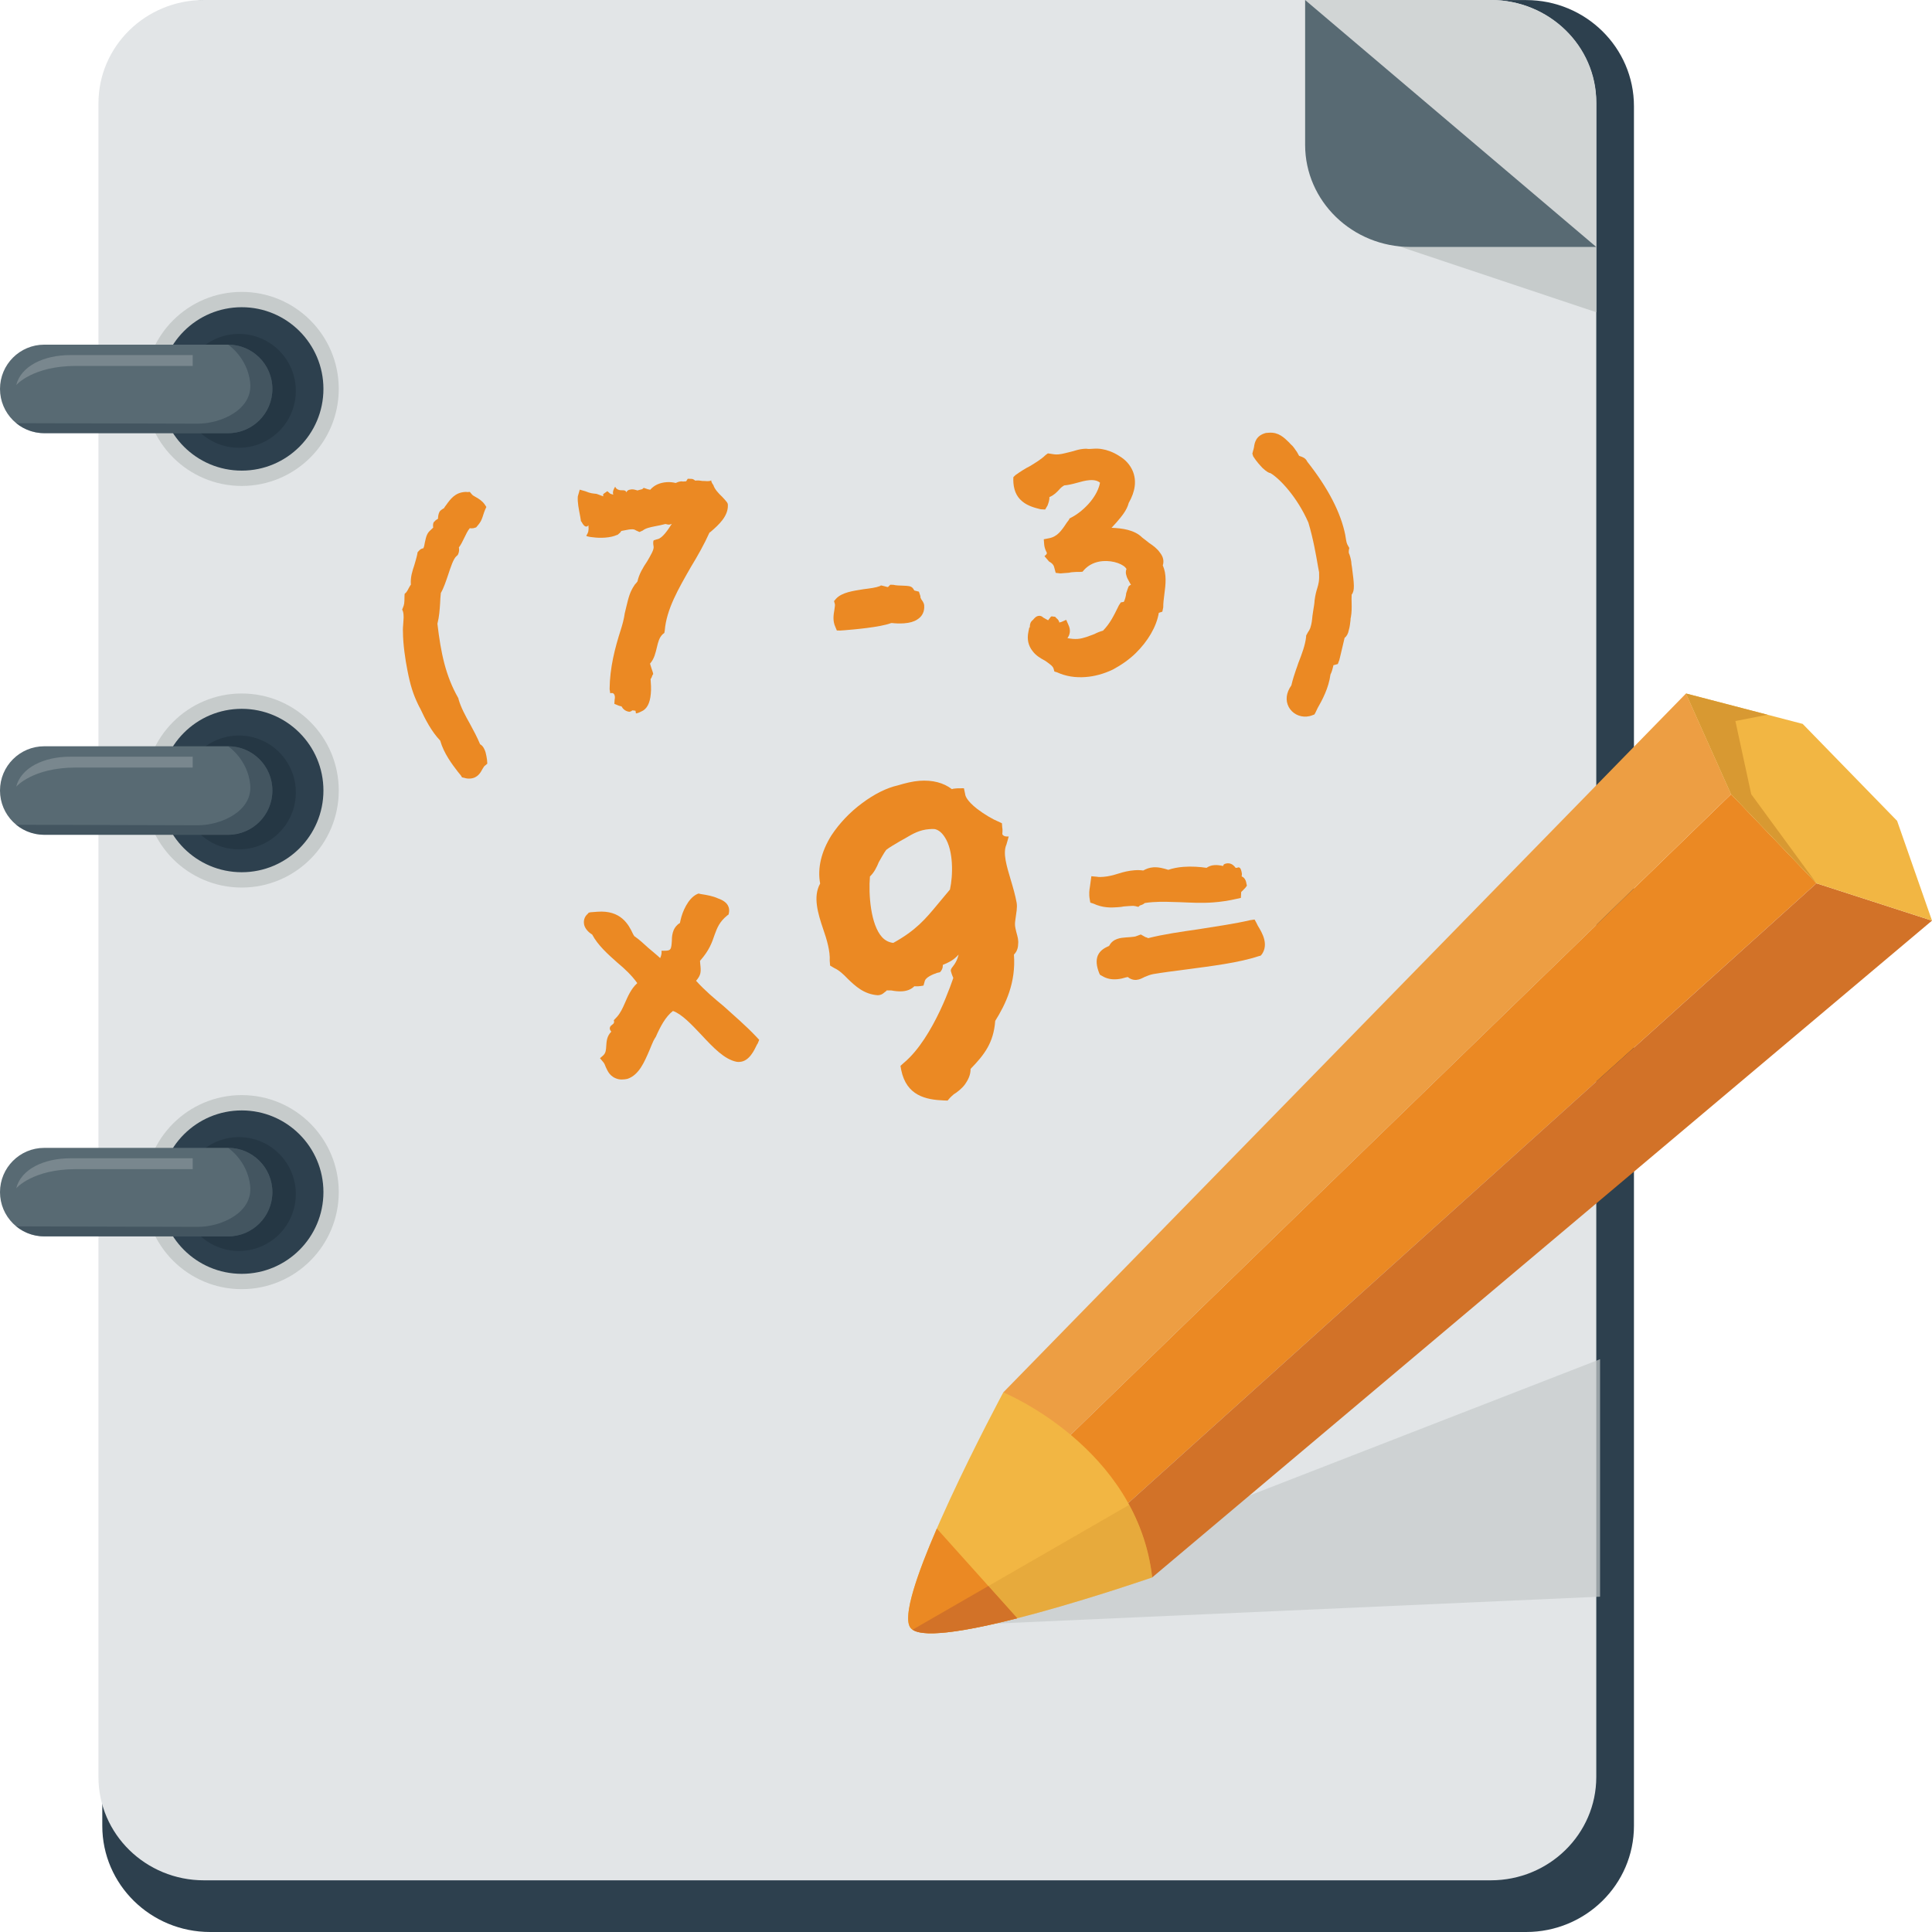
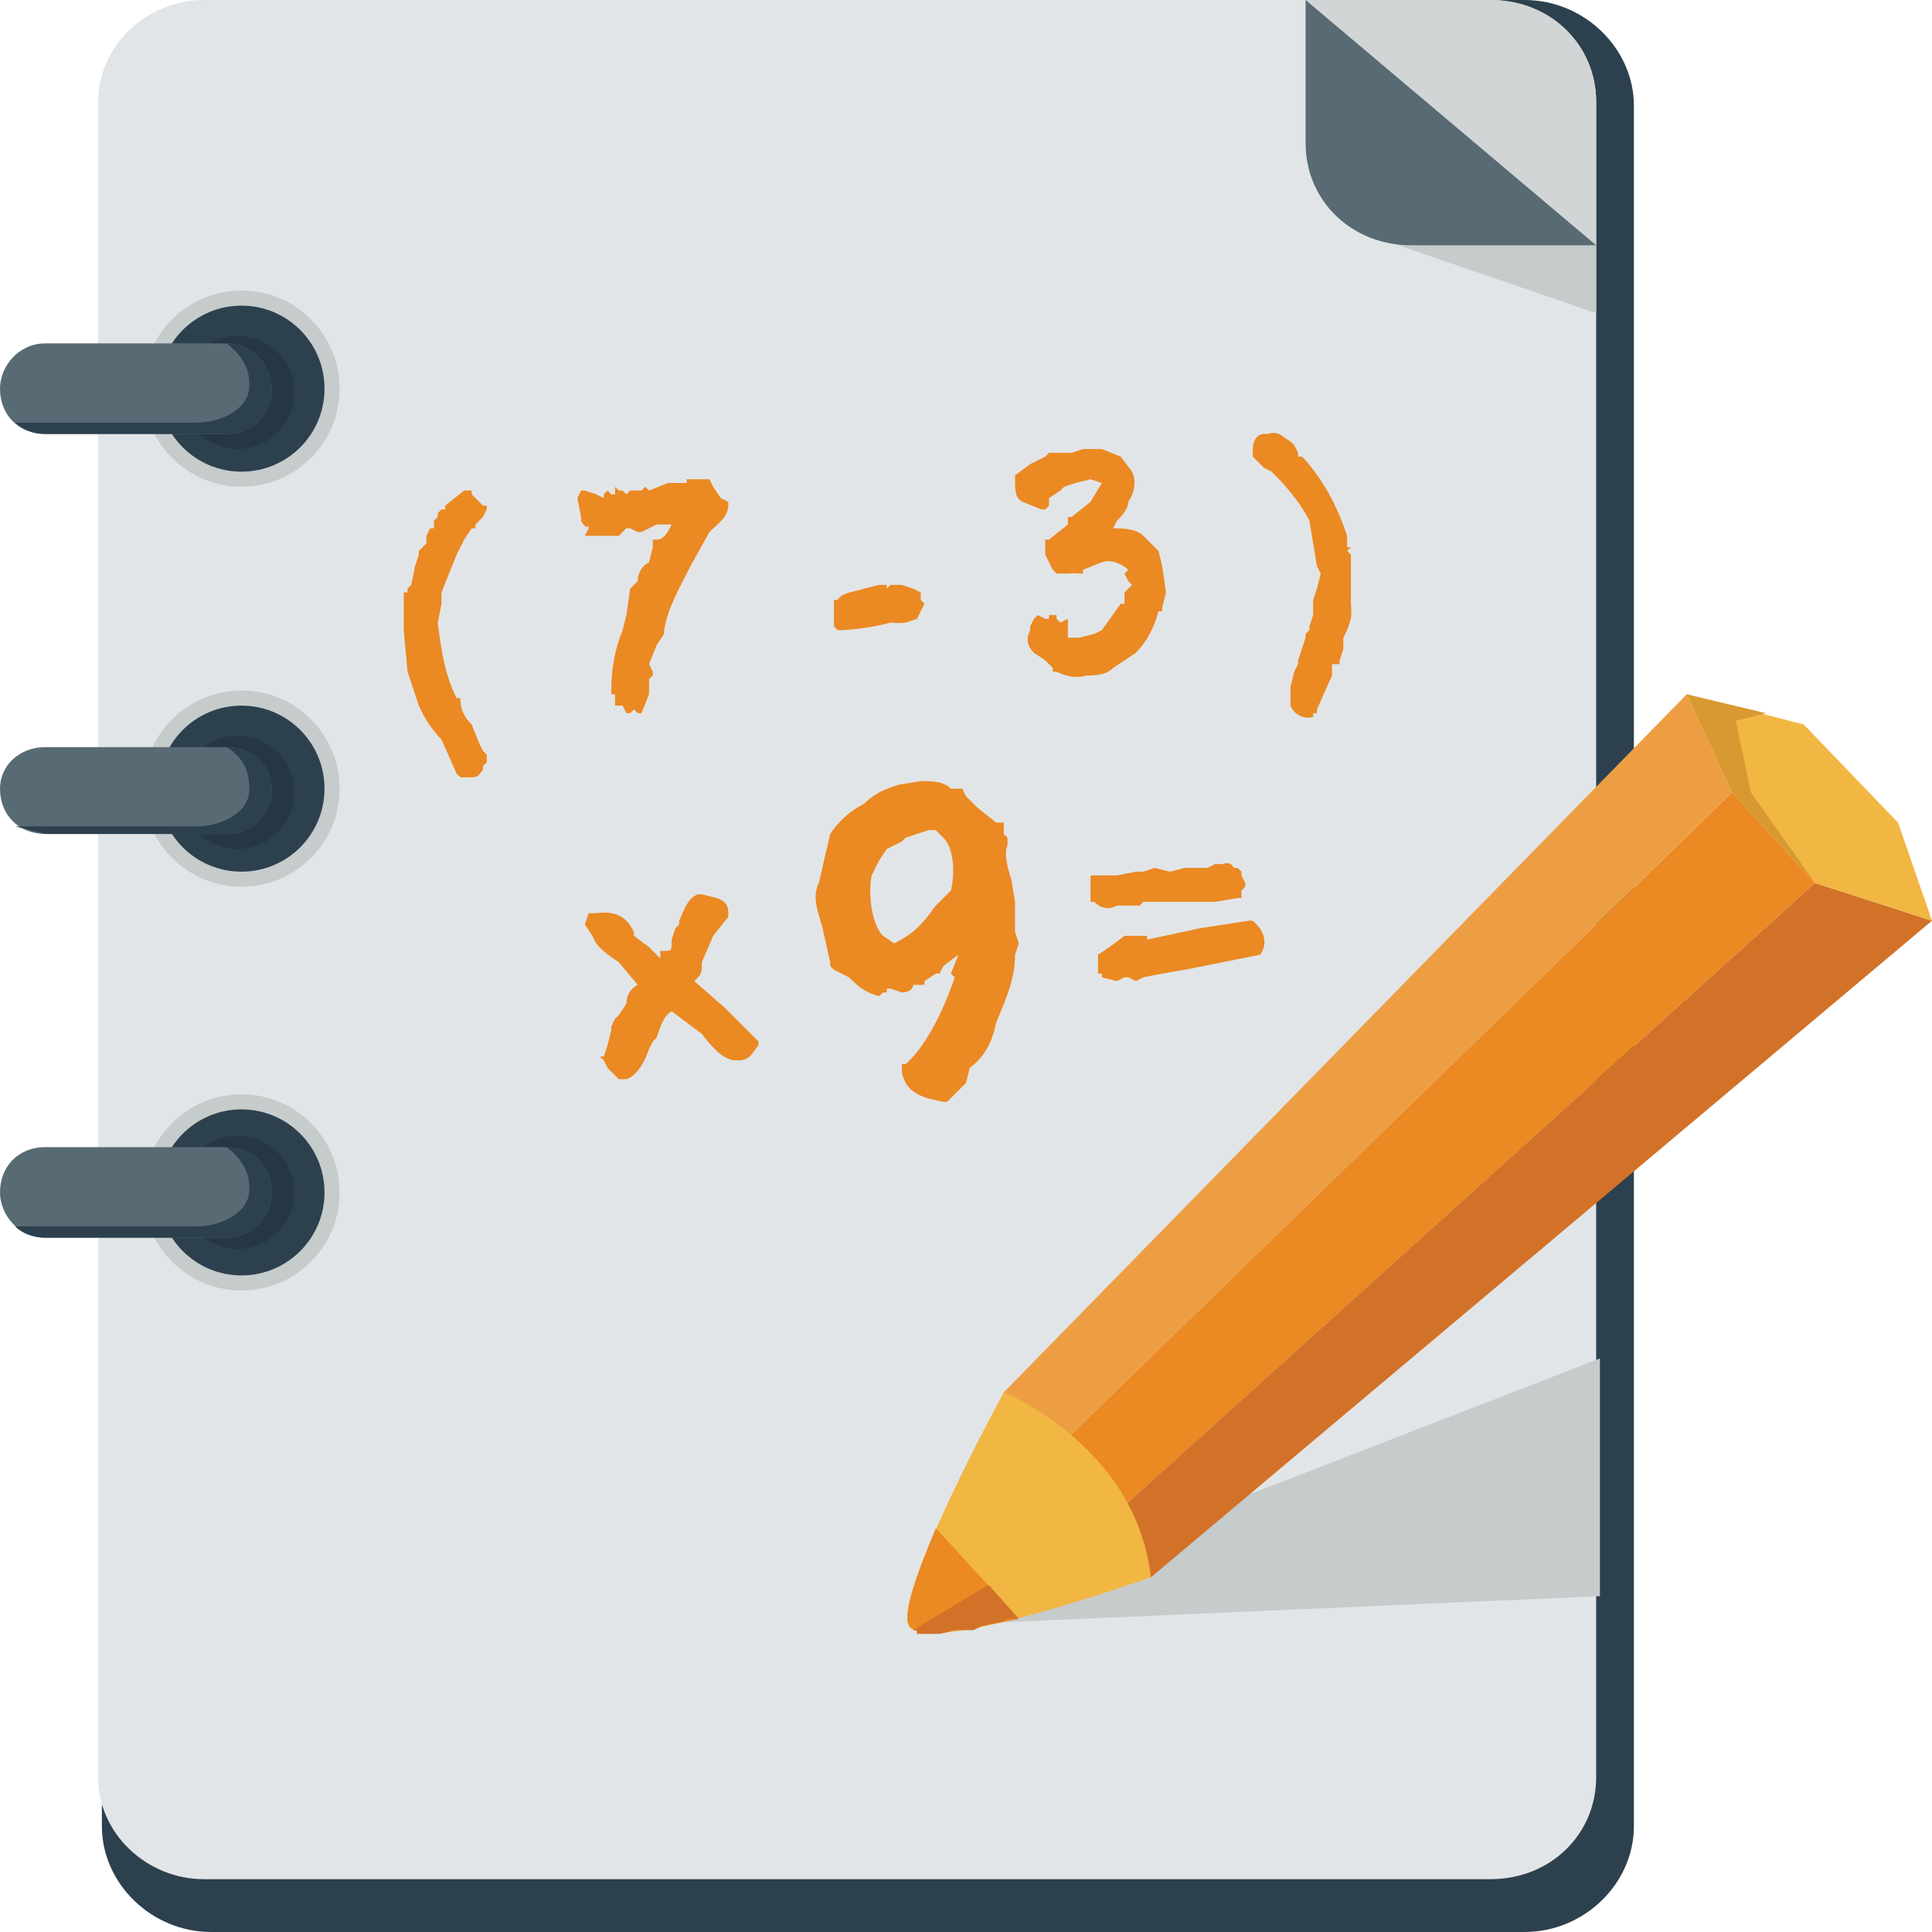
- <svg xmlns="http://www.w3.org/2000/svg" version="1.1" id="Layer_1" x="0px" y="0px" viewBox="0 0 512 512" style="enable-background:new 0 0 512 512;" xml:space="preserve">
-   <g>
-     <path style="fill:#2D404E;" d="M433.014,483.868c0,15.539-12.797,28.132-28.584,28.132H55.692   c-15.789,0-28.585-12.594-28.585-28.132V28.149c0-15.537,12.796-28.13,28.585-28.13H404.43c15.787,0,28.584,12.594,28.584,28.13   L433.014,483.868L433.014,483.868z" />
-     <path style="fill:#E2E5E7;" d="M423.031,470.925c0,15.122-12.515,27.378-27.952,27.378H54.044   c-15.438,0-27.952-12.257-27.952-27.378V27.38c0-15.122,12.515-27.379,27.952-27.379h341.035c15.438,0,27.952,12.258,27.952,27.379   V470.925z" />
-     <polygon style="opacity:0.7;fill:#C6CBCB;enable-background:new    ;" points="241.208,431.272 424.031,360.206 424.031,423.137     " />
-     <g>
-       <g>
-         <circle style="fill:#C6CBCB;" cx="64.06" cy="103.067" r="25.714" />
-         <circle style="fill:#2D404E;" cx="64.06" cy="103.067" r="21.653" />
-         <circle style="fill:#253744;" cx="63.312" cy="103.579" r="15.085" />
-         <g>
-           <path style="fill:#586A73;" d="M72.18,103.067c0,6.479-5.251,11.729-11.729,11.729H11.729C5.251,114.796,0,109.546,0,103.067      l0,0c0-6.479,5.252-11.729,11.729-11.729h48.722C66.929,91.339,72.18,96.589,72.18,103.067L72.18,103.067z" />
-           <path style="opacity:0.5;fill:#2D404E;enable-background:new    ;" d="M4.297,112.141c2.023,1.658,4.612,2.655,7.433,2.655      h48.722c6.478,0,11.729-5.25,11.729-11.729l0,0c0-6.479-5.251-11.729-11.729-11.729c0,0,5.112,3.368,5.844,10.037      c0.775,7.081-7.572,10.899-13.872,10.899C46.122,112.275,4.297,112.141,4.297,112.141z" />
-         </g>
-         <path style="opacity:0.3;fill:#C6CBCB;enable-background:new    ;" d="M51.07,94.101c0,0-25.545,0-32.48,0     c-6.937,0-13.021,2.876-14.292,7.951c0,0,4.311-5.075,15.814-5.075s30.958,0,30.958,0V94.101L51.07,94.101z" />
-       </g>
-       <g>
-         <circle style="fill:#C6CBCB;" cx="64.06" cy="209.497" r="25.714" />
-         <circle style="fill:#2D404E;" cx="64.06" cy="209.497" r="21.653" />
-         <circle style="fill:#253744;" cx="63.312" cy="210.008" r="15.085" />
-         <g>
-           <path style="fill:#586A73;" d="M72.18,209.497c0,6.479-5.251,11.728-11.729,11.728H11.729C5.251,221.225,0,215.976,0,209.497      l0,0c0-6.479,5.252-11.729,11.729-11.729h48.722C66.929,197.768,72.18,203.017,72.18,209.497L72.18,209.497z" />
-           <path style="opacity:0.5;fill:#2D404E;enable-background:new    ;" d="M4.297,218.569c2.023,1.659,4.612,2.655,7.433,2.655      h48.722c6.478,0,11.729-5.249,11.729-11.728l0,0c0-6.479-5.251-11.729-11.729-11.729c0,0,5.112,3.367,5.844,10.036      c0.775,7.082-7.572,10.899-13.872,10.899C46.122,218.704,4.297,218.569,4.297,218.569z" />
-         </g>
-         <path style="opacity:0.3;fill:#C6CBCB;enable-background:new    ;" d="M51.07,200.53c0,0-25.545,0-32.48,0     c-6.937,0-13.021,2.876-14.292,7.951c0,0,4.311-5.075,15.814-5.075s30.958,0,30.958,0V200.53L51.07,200.53z" />
-       </g>
-       <g>
-         <circle style="fill:#C6CBCB;" cx="64.06" cy="315.926" r="25.714" />
-         <circle style="fill:#2D404E;" cx="64.06" cy="315.926" r="21.653" />
-         <circle style="fill:#253744;" cx="63.312" cy="316.437" r="15.085" />
-         <g>
-           <path style="fill:#586A73;" d="M72.18,315.926c0,6.479-5.251,11.728-11.729,11.728H11.729C5.251,327.654,0,322.405,0,315.926      l0,0c0-6.479,5.252-11.729,11.729-11.729h48.722C66.929,304.197,72.18,309.447,72.18,315.926L72.18,315.926z" />
-           <path style="opacity:0.5;fill:#2D404E;enable-background:new    ;" d="M4.297,324.999c2.023,1.658,4.612,2.654,7.433,2.654      h48.722c6.478,0,11.729-5.249,11.729-11.728l0,0c0-6.479-5.251-11.729-11.729-11.729c0,0,5.112,3.367,5.844,10.036      c0.775,7.082-7.572,10.9-13.872,10.9C46.122,325.134,4.297,324.999,4.297,324.999z" />
-         </g>
-         <path style="opacity:0.3;fill:#C6CBCB;enable-background:new    ;" d="M51.07,306.96c0,0-25.545,0-32.48,0     c-6.937,0-13.021,2.876-14.292,7.95c0,0,4.311-5.074,15.814-5.074s30.958,0,30.958,0V306.96L51.07,306.96z" />
-       </g>
-     </g>
-     <polygon style="fill:#EB8923;" points="458.76,210.472 282.653,381.297 298.125,399.112 481.389,234.087  " />
-     <polygon style="fill:#ED9E43;" points="282.653,381.297 265.883,368.997 446.803,183.783 458.76,210.472  " />
-     <polygon style="fill:#D27228;" points="298.125,399.112 305.349,418.027 512,243.978 481.389,234.087  " />
-     <polygon style="fill:#F2B643;" points="446.803,183.783 458.76,210.472 481.389,234.087 512,243.978 502.752,217.535    477.727,191.84  " />
-     <path style="fill:#F2B643;" d="M265.883,368.997c0,0,35.484,14.499,39.466,49.03c0,0-59.286,20.567-64.141,13.245   C236.353,423.951,265.883,368.997,265.883,368.997z" />
-     <path style="fill:#EB8923;" d="M241.208,431.272c2.139,3.226,14.839,1.039,28.382-2.418l-21.318-23.764   C243.057,417.121,239.205,428.252,241.208,431.272z" />
-     <path style="fill:#D1D5D5;" d="M423.031,27.068c0-14.949-12.515-27.067-27.952-27.067h-49.208l77.159,65.443V27.068H423.031z" />
-     <g>
-       <path style="fill:#EB8923;" d="M123.012,206.129l-0.57-0.117l-0.274-0.459c-0.265-0.301-0.446-0.607-0.796-0.981    c-1.512-1.971-3.732-4.849-4.714-8.302c-2.351-2.466-3.952-5.631-5.291-8.495c-0.183-0.307-0.372-0.692-0.562-1.08    c-1.333-2.784-2.064-5.053-2.856-9.161c-0.517-2.605-1.148-6.727-1.163-10.091c-0.06-0.796,0.045-1.525,0.077-2.169    c0.069-1.208,0.234-2.182-0.088-3.279l-0.195-0.467l0.202-0.496c0.339-0.826,0.4-1.072,0.415-2.996l0.031-0.645l0.449-0.435    c0.22-0.256,0.43-0.674,0.639-1.089c0.216-0.338,0.351-0.669,0.571-0.925c-0.15-1.993,0.372-3.556,0.896-5.118    c0.253-0.899,0.578-1.887,0.813-3.026l0.05-0.404l0.294-0.344c0.368-0.428,0.749-0.697,1.228-0.733    c0.215-0.337,0.326-0.985,0.438-1.635c0.186-0.736,0.291-1.464,0.64-2.133c0.277-0.582,0.73-0.938,1.179-1.372    c0.074-0.086,0.228-0.178,0.375-0.35c-0.03-0.397-0.152-0.95,0.204-1.538l0.079-0.005c0.289-0.423,0.676-0.613,0.983-0.796    c0.037-0.563,0.069-1.208,0.418-1.874c0.215-0.339,0.521-0.521,0.902-0.79c0.081-0.006,0.153-0.093,0.232-0.098    c0.216-0.336,0.431-0.675,0.651-0.931c1.088-1.525,2.321-3.223,4.872-3.415c0.239-0.018,0.479-0.035,0.723,0.026l0.639-0.048    l0.44,0.527c0.268,0.382,0.686,0.59,1.188,0.871c0.752,0.426,1.678,0.996,2.308,1.909l0.453,0.689l-0.345,0.745    c-0.405,0.994-0.523,1.563-0.658,1.896c-0.333,0.905-0.461,1.316-1.419,2.43l-0.295,0.343l-0.393,0.111    c-0.153,0.091-0.312,0.103-0.552,0.121c-0.238,0.019-0.478,0.036-0.724-0.026c-0.588,0.686-1.001,1.6-1.487,2.599    c-0.417,0.833-0.828,1.744-1.412,2.511c0.121,0.55,0.084,1.116-0.187,1.776l-0.142,0.251l-0.3,0.264    c-0.829,0.704-1.542,2.922-2.195,4.896c-0.591,1.727-1.175,3.535-1.956,4.875c-0.088,0.968-0.18,1.857-0.193,2.741    c-0.113,1.69-0.221,3.461-0.712,5.423c0.902,7.705,2.163,13.78,5.488,19.622l0.099,0.232l0.013,0.159    c0.646,2.196,1.765,4.273,3.062,6.581c0.929,1.692,1.864,3.466,2.646,5.329c0.416,0.209,0.852,0.658,1.145,1.356    c0.28,0.54,0.41,1.172,0.537,1.803c0.024,0.319,0.128,0.632,0.151,0.951l0.078,1.036l-0.829,0.703    c-0.072,0.086-0.287,0.423-0.429,0.674c-0.492,0.918-1.26,2.419-3.253,2.569C124.153,206.364,123.588,206.327,123.012,206.129z" />
-       <path style="fill:#EB8923;" d="M167.128,188.53l-0.312,0.103l-0.325-0.055c-0.815-0.178-1.414-0.694-1.788-1.388    c-0.323-0.055-0.568-0.116-0.734-0.186l-1.158-0.473l0.074-1.129c0.124-0.489,0.082-1.047-0.102-1.354    c-0.287-0.618-1.065-0.319-1.065-0.319l-0.165-1.11c0.052-5.694,1.419-10.928,2.977-15.774c0.388-1.23,0.831-2.787,1.036-4.325    c0.615-2.45,1.011-4.645,1.853-6.23c0.136-0.33,0.425-0.753,0.854-1.427c0.228-0.178,0.516-0.601,0.664-0.772    c0.412-1.953,1.481-3.719,2.563-5.322c0.922-1.593,1.922-3.19,1.697-4.056c0,0-0.238-1.023,0.043-1.525    c0.547-0.201,1.099-0.324,1.099-0.324c1.257-0.335,2.626-2.363,3.702-4.048c-0.234,0.099-0.467,0.196-0.706,0.215    c-0.159,0.013-0.562-0.038-0.974-0.166c-0.943,0.231-1.968,0.469-2.839,0.614c-1.264,0.257-2.446,0.505-3.201,1.124l-0.853,0.386    l-0.913-0.413c-0.422-0.288-0.747-0.345-1.385-0.296c-0.317,0.024-0.638,0.048-1.109,0.164s-0.95,0.152-1.423,0.268    c-0.135,0.331-0.436,0.595-0.89,0.948l-0.074,0.086l-0.159,0.013c-0.852,0.386-1.876,0.623-3.151,0.719    c-1.194,0.09-2.401,0.021-3.131-0.083c0,0-1.612-0.119-1.876-0.421c0.725-1.017,0.591-1.728,0.591-1.728    c-0.007-0.079,0.073-0.084,0.073-0.084c-0.086-0.074-0.06-0.799-0.071-0.957c-0.295,0.342-0.896,0.869-1.832-0.904l-0.177-0.228    l-0.02-0.237c-0.023-0.32-0.121-0.553-0.145-0.873c-0.402-2.133-0.768-3.787-0.649-5.399l0.505-1.801l1.556,0.443    c1.243,0.547,1.968,0.572,2.856,0.664c0.49,0.125,1.324,0.542,1.894,0.658c-0.274-0.46-0.042-0.556,0.104-0.728l0.914-0.631    l0.772,0.664c0.244,0.061,0.495,0.203,0.82,0.257c0,0-0.452-0.686,0.481-2.119c0.305,0.858,1.354,0.939,1.354,0.939l0.723,0.026    c0.239-0.019,0.723,0.025,0.926,0.571c0.043-0.484,0.668-0.693,0.668-0.693c0.239-0.019,0.472-0.114,0.632-0.126    c0.638-0.048,1.054,0.161,1.379,0.216c0.086,0.074,0.165,0.066,0.165,0.066s0,0,0.079-0.005l1.257-0.336l0.375-0.349l1.151,0.394    c0.081-0.005,0.325,0.056,0.571,0.119c1.031-1.2,2.503-1.874,4.335-2.012c0.878-0.066,1.687,0.031,2.421,0.217    c0.388-0.189,0.853-0.384,1.49-0.433c0.159-0.012,0.326,0.055,0.484,0.044c0.16-0.014,0.318-0.023,0.479-0.037    c0.158-0.012,0.239-0.019,0.318-0.023l0.43-0.674l0.723,0.026c0.56-0.043,0.895,0.172,1.238,0.468    c0.159-0.014,0.318-0.025,0.479-0.037c0.559-0.042,0.968,0.087,1.453,0.131c0.318-0.024,0.562,0.038,0.723,0.025    c0.079-0.006,0.079-0.006,0.079-0.006s1.134,0.154,1.509-0.194c0.049,0.639,0.574,1.238,0.574,1.238    c0.322,1.099,1.371,2.221,2.318,3.111c0.521,0.522,0.961,1.05,1.316,1.504l0.189,0.386l0.029,0.398    c0.059,2.882-2.416,5.152-4.447,6.908c-0.146,0.172-0.307,0.185-0.454,0.355c-1.37,3.069-3.14,6.168-4.922,9.107    c-3.257,5.696-6.451,11.146-6.905,16.793l-0.111,0.647l-0.455,0.356c-0.896,0.867-1.203,2.094-1.505,3.399    c-0.37,1.47-0.654,3.015-1.833,4.386c0.219,0.784,0.524,1.644,0.732,2.269l0.116,0.472l-0.216,0.339    c-0.129,0.409-0.264,0.74-0.484,0.998c0.09,1.195,0.197,2.629,0.055,3.922c-0.211,2.501-1.053,4.088-2.532,4.681    c0,0-0.846,0.464-1.403,0.506c-0.025-0.318-0.134-0.712-0.134-0.712l-0.809-0.099C167.356,188.353,167.367,188.512,167.128,188.53    z" />
-       <path style="fill:#EB8923;" d="M222.741,167.099l-0.965-0.008l-0.391-0.934c-0.764-1.625-0.484-3.248-0.263-4.549    c0.038-0.563,0.229-1.219,0.124-1.532l-0.219-0.783l0.515-0.6c1.554-1.722,4.57-2.109,7.421-2.564    c1.668-0.206,3.176-0.401,4.188-0.798l0.306-0.186l0.324,0.057c0.246,0.062,0.492,0.123,0.736,0.186    c0.245,0.062,0.575,0.196,0.814,0.178l0.595-0.604l0.804,0.019c0.734,0.185,1.698,0.192,2.422,0.219    c1.446,0.051,2.168,0.077,2.689,0.598l0.178,0.228l0.092,0.153c0.091,0.153,0.177,0.228,0.184,0.307l1.225,0.309l0.415,1.251    c-0.062,0.243,0.03,0.397,0.22,0.785c0.268,0.38,0.711,0.906,0.766,1.625c0.119,1.593-0.503,2.921-1.883,3.748    c-0.839,0.544-1.938,0.867-3.452,0.98c-1.196,0.092-2.402,0.021-3.212-0.076c-0.078,0.007-0.158,0.014-0.238,0.019    c-2.804,1.093-10.128,1.726-12.36,1.896C223.456,167.043,223.059,167.073,222.741,167.099z" />
-       <path style="fill:#EB8923;" d="M280.08,178.152l-0.655-0.19l-0.22-0.784c-0.214-0.706-1.223-1.352-2.24-2.075    c-1.17-0.633-2.425-1.341-3.318-2.554c-1.15-1.438-1.522-3.172-1.107-5.127l0.232-1.139l0.16-0.012    c-0.007-0.08-0.012-0.159-0.019-0.241c0.026-0.723,0.222-1.298,0.829-1.744c0.369-0.429,0.806-1.023,1.603-1.084    c0.239-0.019,0.723,0.026,1.157,0.474l1.255,0.708l0.73-0.938c0.074-0.084,0.153-0.091,0.315-0.103    c0.078-0.006,0.242,0.061,0.323,0.055l0.485,0.044l0.348,0.374c0.507,0.362,0.704,0.827,0.813,1.222    c-0.005-0.08,0.226-0.178,0.467-0.196l1.319-0.581l0.578,1.318c0.758,1.547,0.293,2.784-0.218,3.465c0,0,0,0,0.007,0.079    c0.973,0.165,1.781,0.266,2.659,0.199c1.594-0.12,3.064-0.793,4.47-1.299c0.693-0.374,1.473-0.673,2.256-0.893    c1.861-1.902,2.832-3.899,4.221-6.729l0.503-0.761l0.792-0.14c0.283-0.5,0.598-1.647,0.629-2.291    c0.202-0.496,0.32-1.066,0.527-1.481l-0.006-0.081c0.137-0.332,0.362-0.509,0.75-0.696c-0.178-0.228-0.362-0.534-0.459-0.77    c-0.281-0.538-0.643-1.073-0.771-1.703c-0.2-0.546-0.169-1.188,0.033-1.686c-0.653-1.234-3.46-2.304-6.25-2.094    c-2.071,0.157-3.77,1.008-4.956,2.3l-0.44,0.513l-0.718,0.056c-0.723-0.026-1.361,0.021-1.838,0.059    c-0.318,0.023-0.718,0.053-1.031,0.158c-0.477,0.034-0.955,0.071-1.752,0.133c-0.238,0.017-0.318,0.023-0.559,0.042l-1.213-0.15    l-0.337-1.256c-0.134-0.711-0.494-1.245-1.413-1.736l-1.23-1.431c0,0,0.455-0.355,0.596-0.606c0.137-0.33-0.121-0.551-0.127-0.631    c-0.281-0.54-0.495-1.244-0.544-1.883l-0.102-1.354l1.343-0.262c2.213-0.407,3.3-1.933,4.736-4.124    c0.223-0.258,0.363-0.51,0.584-0.767l0.135-0.33l0.307-0.184c1.934-0.948,3.891-2.618,5.285-4.326    c1.394-1.71,2.224-3.455,2.508-4.998c-0.516-0.443-1.343-0.781-2.777-0.673c-1.115,0.084-2.293,0.413-3.471,0.744    c-1.177,0.327-2.279,0.57-3.236,0.645c-0.613,0.367-0.914,0.629-1.355,1.145c-0.669,0.691-1.258,1.377-2.578,1.958    c0.062,0.797-0.277,1.624-0.474,2.2l-0.64,1.089l-1.207-0.068c-1.471-0.37-3.432-0.862-4.889-2.115    c-1.623-1.32-2.331-3.27-2.353-5.674l0.025-0.723l0.523-0.521c1.366-0.983,2.667-1.804,3.98-2.464    c1.452-0.912,2.76-1.652,4.03-2.87l0.607-0.447l0.73,0.106c0.568,0.117,1.299,0.222,2.016,0.169    c1.196-0.092,2.367-0.5,3.551-0.751c1.096-0.322,2.114-0.64,3.15-0.718c0.398-0.03,0.797-0.06,1.043,0.002    c0.323,0.055,0.961,0.006,1.439-0.029c0.875-0.066,1.76-0.053,2.574,0.127c1.055,0.159,2.861,0.745,4.465,1.826    c1.68,0.994,2.824,2.352,3.502,3.901c1.076,2.564,0.729,5.396-1.041,8.496c-0.494,1.961-1.893,3.589-3.293,5.218    c-0.369,0.428-0.816,0.861-1.258,1.377c2.732,0.113,6.049,0.505,8.129,2.591c0.51,0.363,1.109,0.879,1.873,1.461    c1.012,0.646,2.119,1.522,2.75,2.438c1.059,1.282,1.148,2.479,0.824,3.465c1.062,2.403,0.776,4.989,0.417,7.662    c-0.155,1.133-0.303,2.347-0.3,3.469l-0.232,1.14l-0.938,0.312c-0.605,3.653-2.88,7.51-6.163,10.725    c-1.792,1.739-3.926,3.182-6.007,4.3c-2.397,1.144-4.832,1.809-7.223,1.988C285,179.625,282.489,179.252,280.08,178.152z" />
-       <path style="fill:#EB8923;" d="M341.533,187.375c-0.935-1.773-0.687-3.796,0.69-5.742c0.363-1.551,0.818-2.946,1.213-4.099    c0.195-0.576,0.465-1.237,0.656-1.893l0.069-0.167c0.872-2.229,1.739-4.538,1.975-6.722l-0.017-0.237l0.068-0.167    c0.275-0.581,0.565-1.004,0.779-1.34c0.135-0.331,0.283-0.502,0.337-0.827c0.266-0.742,0.421-1.874,0.503-2.924    c0.117-0.569,0.147-1.213,0.266-1.783c0.105-0.729,0.282-1.545,0.304-2.347c0.203-1.537,0.457-2.44,0.714-3.261    c0.32-1.065,0.58-1.886,0.484-4.203c-0.116-0.473-0.152-0.951-0.267-1.422c-0.573-3.325-1.284-7.438-2.571-11.749    c-2.91-6.672-7.531-11.612-10.047-13.105c-0.405-0.051-0.985-0.327-2.106-1.364c-0.613-0.674-1.567-1.645-2.478-3.098    l-0.215-0.706l0.184-0.734c0.062-0.246,0.197-0.576,0.249-0.981c0.153-1.134,0.487-3.082,3.16-3.767l0.081-0.005    c0.238-0.019,0.477-0.036,0.717-0.055c2.55-0.191,4.024,1.3,5.324,2.564c0.262,0.3,0.611,0.675,0.953,0.969    c0.171,0.148,0.355,0.454,1.164,1.597c0.188,0.386,0.457,0.767,0.557,0.999c0.163,0.068,0.409,0.13,0.574,0.198    c0.496,0.201,0.992,0.404,1.355,0.938c0.004,0.079,0.176,0.228,0.273,0.46c5.494,6.958,8.874,13.515,10.044,19.438l0.007,0.079    c0.296,1.821,0.314,2.06,0.774,2.826l0.274,0.461l-0.117,0.569c-0.1,0.81,0.072,0.957,0.169,1.19    c0.11,0.391,0.307,0.858,0.464,1.888c0.029,0.398,0.071,0.956,0.194,1.509c0.571,4.363,0.789,6.191-0.095,7.219l0.006,0.08    c-0.025,0.724-0.051,1.447-0.004,2.085c0.023,1.36,0.033,2.562-0.195,3.782c-0.067,0.164-0.117,0.568-0.1,0.809    c-0.099,0.809-0.186,1.776-0.443,2.599c-0.168,0.974-0.592,1.726-1.123,2.088c-0.249,0.98-0.551,2.285-0.791,3.347    c-0.247,0.979-0.419,1.874-0.61,2.529l-0.399,1.073l-1.179,0.328c0.007,0.079-0.062,0.245-0.054,0.325    c-0.186,0.734-0.371,1.471-0.721,2.138c-0.451,3.561-2.21,6.82-3.414,8.913c-0.21,0.418-0.418,0.834-0.554,1.165l-0.282,0.503    l-0.547,0.201c-0.466,0.195-1.018,0.317-1.496,0.353C344.3,190.052,342.461,189.069,341.533,187.375z" />
-       <path style="fill:#EB8923;" d="M160.547,282.806c-0.201-0.545-0.397-1.01-0.66-1.312l-0.881-1.055l0.901-0.79    c0.669-0.69,0.694-1.417,0.765-2.622c0.08-1.05,0.137-2.416,1.328-3.627c-0.875-0.976-0.121-1.594,0.26-1.863    c0.767-0.459,0.395-1.152,0.395-1.152l0.889-0.949c0.886-1.027,1.438-2.191,2.053-3.6c0.756-1.66,1.562-3.725,3.287-5.298    c-1.347-1.903-3.25-3.763-5.301-5.45c-2.492-2.218-5.154-4.581-6.653-7.433c-1.089-0.638-1.885-1.62-2.117-2.564    c-0.243-1.104,0.076-2.17,0.905-2.873l0.295-0.344l0.472-0.116c0.638-0.048,1.275-0.095,1.833-0.138    c6.216-0.47,8.271,3.384,9.419,5.86c0.099,0.232,0.275,0.46,0.368,0.613c1.267,0.865,2.473,1.978,3.679,3.087    c1.028,0.886,2.136,1.763,3.171,2.726c0.547-1.242,0.334-1.948,0.334-1.948l1.201-0.009c1.274-0.097,1.416-0.348,1.561-2.684    c0.002-1.042,0.102-1.852,0.507-2.844c0.276-0.581,0.78-1.342,1.626-1.807c0.057-0.322,0.117-0.568,0.18-0.814    c0.475-2.199,1.975-5.68,4.294-6.815l0.466-0.195l0.49,0.123c0.078-0.006,0.245,0.061,0.324,0.055    c1.379,0.217,3.003,0.495,4.332,1.116c2.881,0.985,3.086,2.653,2.926,3.706l-0.118,0.57l-0.38,0.269    c-2.037,1.677-2.641,3.244-3.305,5.058c-0.721,2.139-1.445,4.197-3.883,6.946c0.023,0.317,0.035,0.478,0.059,0.796    c0.242,2.146,0.225,2.948-1.102,4.494c2.447,2.698,4.928,4.756,7.32,6.737c2.84,2.592,5.75,5.016,8.711,8.16l0.698,0.748    l-0.405,0.991c-0.073,0.087-0.147,0.172-0.216,0.338c-0.694,1.414-1.997,4.319-4.468,4.506c-0.319,0.024-0.559,0.042-0.883-0.015    c-3.254-0.635-6.217-3.777-9.355-7.147c-2.614-2.768-5.227-5.535-7.531-6.323c-1.97,1.513-3.369,4.182-4.533,6.836    c-0.214,0.336-0.429,0.672-0.638,1.089c-0.345,0.747-0.684,1.574-1.089,2.566c-1.298,2.983-2.718,6.458-5.767,7.489    c0,0-1.257,0.334-2.396,0.1C161.628,285.451,161.024,283.812,160.547,282.806z" />
-       <path style="fill:#EB8923;" d="M269.356,247.085c0.303,1.079,0.596,2.05,0.458,3.159c-0.023,1.104-0.396,2.019-1.112,2.73    c0.562,7.451-2.203,13.173-4.957,17.571c-0.438,5.87-2.955,9.037-6.532,12.726c0.005,1.543-0.562,2.796-1.558,4.195    c-0.805,1.054-2.049,2.028-2.895,2.533c-0.413,0.361-0.828,0.725-1.029,0.96l-0.607,0.706l-0.996-0.033    c-4.753-0.192-9.902-1.236-11.299-8.075l-0.193-1.088l0.93-0.841c7.982-6.666,13.068-22.479,13.068-22.479    s-0.396-0.854-0.556-1.501c-0.536-1.283,1.116-1.298,1.964-4.668c-1.428,1.541-2.387,1.942-4.201,2.741    c0,0,0.184,0.978-0.736,1.93l-0.759,0.167c-1.29,0.43-2.996,1.218-3.258,2.119l-0.347,1.239c0,0-1.189,0.31-2.41,0.183    c-0.617,0.598-1.561,1.22-3.205,1.346c-0.986,0.071-2.099-0.065-2.881-0.225c-0.439,0.033-0.886-0.041-1.216-0.018    c0,0-0.11,0.01-0.101,0.118c-0.211,0.124-0.415,0.361-0.627,0.487c-0.412,0.36-0.835,0.613-1.49,0.665l-0.22,0.015    c-3.658-0.275-5.913-2.418-7.935-4.359c-1.078-1.134-2.264-2.255-3.521-2.82l-1.152-0.684l-0.1-1.315    c0.146-2.438-0.752-5.566-1.733-8.357c-1.419-4.19-2.745-8.607-0.802-12.062c-0.743-4.021,0.248-8.396,3.001-12.793    c2.079-3.131,4.833-6.096,8.175-8.551c3.129-2.333,6.418-4.014,9.452-4.683c1.94-0.588,3.888-1.065,5.644-1.199    c3.504-0.266,6.431,0.509,8.654,2.214c0.319-0.138,0.646-0.161,1.086-0.195c0.108-0.008,0.219-0.016,0.438-0.032l1.652-0.014    l0.344,1.628c0.023,0.326,0.344,1.627,3.156,3.838c1.986,1.504,4.174,2.771,5.542,3.328l1.026,0.473l0.084,1.098    c0.15,0.537,0.023,1.763,0.023,1.763c0.285,0.857,1.701,0.643,1.701,0.643l-0.61,2.141c-1.039,2.281,0.108,5.832,1.152,9.391    c0.584,1.941,1.182,3.988,1.558,6.053c0.208,1.309-0.122,2.767-0.258,3.879c-0.152,0.893-0.213,1.559-0.174,2.108    C269.037,245.786,269.198,246.435,269.356,247.085z M250.367,221.848c-0.748-1.156-1.574-1.865-2.586-2.12    c-0.557-0.068-1.104-0.026-1.541,0.007c-2.521,0.19-4.318,1.208-6.217,2.342c-0.422,0.255-0.953,0.514-1.377,0.768    c-1.264,0.756-3.061,1.773-3.786,2.381c-0.702,0.933-1.275,2.078-1.962,3.233c-0.556,1.363-1.225,2.737-2.355,3.814    c-0.41,4.77,0.192,12.77,3.199,16.068c0.842,0.93,1.869,1.402,2.98,1.54c6.031-3.323,8.558-6.379,11.688-10.143    c1.115-1.297,2.12-2.584,3.336-3.998C252.571,232.04,252.731,225.414,250.367,221.848z" />
-       <path style="fill:#EB8923;" d="M312.737,239.091c-2.409-0.061-4.743-0.205-7.213-0.019c-0.719,0.056-1.516,0.115-2.146,0.243    c-0.448,0.434-1.078,0.563-1.314,0.661l-0.372,0.349l-0.569-0.117c-0.086-0.073-0.166-0.067-0.246-0.062    c-0.41-0.128-0.968-0.087-1.686-0.032c-0.318,0.024-0.797,0.062-1.354,0.103c-0.472,0.114-1.029,0.157-1.667,0.206    c-1.673,0.125-3.912,0.215-6.404-0.958l-0.822-0.26l-0.139-0.79c-0.273-1.504-0.113-2.556,0.053-3.531    c0.057-0.325,0.105-0.729,0.154-1.134l0.207-1.539l1.451,0.13c0.569,0.119,1.129,0.076,1.766,0.027    c1.354-0.102,2.611-0.438,3.942-0.857c1.331-0.422,2.746-0.77,4.261-0.883c0.797-0.061,1.6-0.042,2.33,0.063    c0.846-0.464,1.625-0.763,2.66-0.841c1.355-0.103,2.746,0.272,3.979,0.661c1.25-0.416,2.513-0.672,4.027-0.786    c2.15-0.163,4.328-0.007,6.111,0.26c0.533-0.36,1.152-0.648,2.028-0.715c0.798-0.06,1.526,0.045,2.341,0.225l0.21-0.416    c0,0,1.681-1.089,3.111,0.886c0.411,0.129,0.706-0.213,0.956-0.071c0.491,0.124,0.662,1.312,0.662,1.312    c0.11,0.393,0.054,0.718-0.002,1.043c0.497,0.201,1.098,0.72,1.266,1.909l0.123,0.55l-0.363,0.51    c-0.295,0.342-0.595,0.605-0.816,0.861c-0.301,0.265-0.381,0.27-0.351,0.669l-0.067,1.207l-1.104,0.244    c-2.049,0.476-4.108,0.79-6.181,0.946C318.369,239.386,315.551,239.199,312.737,239.091z M298.845,258.891    c-0.073,0.087-0.231,0.099-0.392,0.111c-0.704,0.214-1.49,0.434-2.447,0.505c-1.433,0.108-2.732-0.114-3.995-0.899l-0.501-0.282    l-0.19-0.388c-0.786-1.944-0.908-3.538-0.36-4.781c0.688-1.495,2.086-2.082,2.939-2.467l0.072-0.084    c0.979-1.918,3.129-2.08,4.326-2.172c0.237-0.017,0.396-0.029,0.635-0.048c0.24-0.018,0.4-0.028,0.639-0.047    c0.318-0.024,1.354-0.104,1.661-0.286l1.093-0.404l1.254,0.707c0.246,0.062,0.491,0.123,0.663,0.271    c4.01-1.025,8.767-1.705,13.444-2.379c4.672-0.754,9.589-1.444,13.605-2.39l1.189-0.172l0.464,0.847    c0.098,0.234,0.28,0.541,0.38,0.773c1.277,2.067,2.854,4.914,1.129,7.528l-0.368,0.43l-0.472,0.114    c-5.317,1.767-12.385,2.62-19.288,3.542c-3.097,0.396-6.032,0.777-8.646,1.214c-0.789,0.14-1.568,0.44-2.269,0.733    c-0.773,0.379-1.384,0.744-2.263,0.812C300.353,259.74,299.532,259.482,298.845,258.891z" />
-     </g>
-     <polygon style="fill:#D89932;" points="464.094,210.472 459.897,191.077 468.42,189.416 446.803,183.783 458.76,210.472    481.389,234.087  " />
-     <polygon style="fill:#C6CBCB;" points="359.371,61.469 423.031,82.752 423.031,65.362  " />
-     <path style="fill:#586A73;" d="M345.871,38.377c0,14.948,12.514,27.066,27.952,27.066h49.207L345.871,0V38.377z" />
-     <path style="opacity:0.4;fill:#D89932;enable-background:new    ;" d="M264.423,430.116c-0.712,0.165-1.415,0.325-2.113,0.479   C263.008,430.441,263.711,430.281,264.423,430.116z" />
-     <path style="opacity:0.4;fill:#D89932;enable-background:new    ;" d="M261.932,430.68c-0.693,0.15-1.377,0.297-2.051,0.436   C260.555,430.976,261.239,430.83,261.932,430.68z" />
-     <path style="opacity:0.4;fill:#D89932;enable-background:new    ;" d="M257.285,431.624c-0.641,0.118-1.267,0.23-1.883,0.333   C256.019,431.854,256.645,431.742,257.285,431.624z" />
-     <path style="opacity:0.4;fill:#D89932;enable-background:new    ;" d="M259.526,431.186c-0.686,0.14-1.363,0.274-2.025,0.398   C258.162,431.461,258.84,431.326,259.526,431.186z" />
-     <path style="opacity:0.4;fill:#D89932;enable-background:new    ;" d="M255.159,431.998c-0.621,0.104-1.224,0.196-1.817,0.282   C253.936,432.194,254.538,432.101,255.159,431.998z" />
-     <path style="opacity:0.4;fill:#D89932;enable-background:new    ;" d="M245.947,432.832c-0.413-0.014-0.802-0.042-1.17-0.082   C245.145,432.79,245.533,432.818,245.947,432.832z" />
-     <path style="opacity:0.4;fill:#D89932;enable-background:new    ;" d="M241.838,431.889c0.168,0.115,0.365,0.214,0.576,0.308   c-0.211-0.094-0.396-0.199-0.563-0.314L241.838,431.889z" />
-     <path style="opacity:0.4;fill:#D89932;enable-background:new    ;" d="M244.588,432.733c-0.358-0.044-0.689-0.101-1.001-0.169   C243.899,432.633,244.23,432.689,244.588,432.733z" />
-     <path style="opacity:0.4;fill:#D89932;enable-background:new    ;" d="M243.389,432.52c-0.296-0.071-0.565-0.157-0.812-0.257   C242.824,432.363,243.093,432.449,243.389,432.52z" />
-     <path style="opacity:0.4;fill:#D89932;enable-background:new    ;" d="M267.019,429.498c-0.753,0.184-1.499,0.362-2.24,0.535   C265.52,429.86,266.266,429.682,267.019,429.498z" />
-     <path style="opacity:0.4;fill:#D89932;enable-background:new    ;" d="M250.959,432.585c-0.531,0.058-1.047,0.107-1.545,0.146   C249.912,432.692,250.428,432.642,250.959,432.585z" />
-     <path style="opacity:0.4;fill:#D89932;enable-background:new    ;" d="M267.16,429.462c17.832-4.374,38.188-11.435,38.188-11.435   c-0.839-7.286-3.091-13.67-6.107-19.225l-37.315,21.509l7.664,8.543C268.777,429.061,267.966,429.266,267.16,429.462z" />
-     <path style="opacity:0.4;fill:#D89932;enable-background:new    ;" d="M247.407,432.836c-0.463,0.011-0.912,0.014-1.333,0.002   C246.494,432.849,246.944,432.847,247.407,432.836z" />
-     <path style="opacity:0.4;fill:#D89932;enable-background:new    ;" d="M249.09,432.754c-0.499,0.036-0.985,0.064-1.448,0.078   C248.105,432.816,248.591,432.79,249.09,432.754z" />
-     <path style="opacity:0.4;fill:#D89932;enable-background:new    ;" d="M252.99,432.331c-0.569,0.08-1.124,0.149-1.663,0.212   C251.866,432.48,252.42,432.411,252.99,432.331z" />
-     <path style="fill:#EB8923;" d="M247.642,432.832c-0.081,0.002-0.155,0.003-0.235,0.004   C247.487,432.835,247.561,432.835,247.642,432.832z" />
-     <path style="fill:#EB8923;" d="M242.576,432.264c-0.056-0.021-0.109-0.045-0.162-0.067   C242.467,432.219,242.521,432.243,242.576,432.264z" />
-     <path style="fill:#EB8923;" d="M246.074,432.838c-0.042-0.002-0.085-0.004-0.127-0.006   C245.989,432.834,246.032,432.836,246.074,432.838z" />
-     <path style="fill:#EB8923;" d="M243.587,432.564c-0.065-0.015-0.135-0.028-0.198-0.044   C243.452,432.536,243.522,432.55,243.587,432.564z" />
-     <path style="fill:#EB8923;" d="M244.777,432.75c-0.062-0.005-0.128-0.01-0.188-0.017   C244.649,432.74,244.715,432.745,244.777,432.75z" />
-     <path style="fill:#EB8923;" d="M262.31,430.596c-0.127,0.028-0.253,0.056-0.378,0.084   C262.057,430.651,262.183,430.624,262.31,430.596z" />
-     <path style="fill:#EB8923;" d="M257.5,431.585c-0.072,0.013-0.145,0.024-0.215,0.039   C257.356,431.609,257.428,431.598,257.5,431.585z" />
-     <path style="fill:#EB8923;" d="M251.326,432.543c-0.123,0.015-0.246,0.029-0.367,0.042   C251.08,432.572,251.202,432.557,251.326,432.543z" />
-     <path style="fill:#EB8923;" d="M255.403,431.957c-0.08,0.014-0.164,0.028-0.243,0.041   C255.241,431.985,255.323,431.971,255.403,431.957z" />
-     <path style="fill:#EB8923;" d="M259.881,431.115c-0.119,0.024-0.237,0.048-0.355,0.071   C259.644,431.163,259.762,431.14,259.881,431.115z" />
-     <path style="fill:#EB8923;" d="M267.16,429.462c-0.048,0.013-0.096,0.024-0.142,0.036   C267.065,429.486,267.113,429.474,267.16,429.462z" />
-     <path style="fill:#EB8923;" d="M264.779,430.033c-0.119,0.027-0.237,0.056-0.355,0.083   C264.541,430.089,264.659,430.06,264.779,430.033z" />
-     <path style="fill:#EB8923;" d="M249.414,432.73c-0.109,0.01-0.215,0.016-0.324,0.023C249.2,432.746,249.305,432.74,249.414,432.73z   " />
-     <path style="fill:#EB8923;" d="M253.342,432.28c-0.117,0.017-0.236,0.034-0.353,0.051   C253.106,432.314,253.225,432.297,253.342,432.28z" />
-     <path style="fill:#D27228;" d="M247.642,432.832c0.463-0.014,0.949-0.042,1.448-0.078c0.109-0.008,0.215-0.014,0.324-0.023   c0.498-0.038,1.014-0.088,1.545-0.146c0.121-0.013,0.244-0.027,0.367-0.042c0.539-0.062,1.094-0.132,1.663-0.212   c0.116-0.017,0.235-0.034,0.353-0.051c0.594-0.086,1.196-0.179,1.817-0.282c0.079-0.013,0.163-0.027,0.243-0.041   c0.616-0.103,1.242-0.215,1.883-0.333c0.07-0.015,0.143-0.026,0.215-0.039c0.662-0.124,1.34-0.259,2.025-0.398   c0.118-0.023,0.236-0.047,0.355-0.071c0.674-0.139,1.357-0.285,2.051-0.436c0.125-0.028,0.251-0.056,0.378-0.084   c0.698-0.154,1.401-0.314,2.113-0.479c0.118-0.027,0.236-0.056,0.355-0.083c0.741-0.173,1.487-0.352,2.24-0.535   c0.046-0.012,0.094-0.023,0.142-0.036c0.806-0.196,1.616-0.4,2.43-0.607l-7.664-8.543l-20.075,11.57   c0.167,0.115,0.353,0.221,0.563,0.314c0.053,0.022,0.106,0.047,0.162,0.067c0.247,0.1,0.517,0.186,0.812,0.257   c0.063,0.016,0.133,0.029,0.198,0.044c0.312,0.068,0.643,0.125,1.001,0.169c0.061,0.007,0.127,0.012,0.188,0.017   c0.368,0.04,0.757,0.068,1.17,0.082c0.042,0.002,0.085,0.004,0.127,0.006c0.421,0.012,0.87,0.009,1.333-0.002   C247.487,432.835,247.561,432.834,247.642,432.832z" />
-   </g>
-   <g>
- </g>
-   <g>
- </g>
-   <g>
- </g>
-   <g>
- </g>
-   <g>
- </g>
-   <g>
- </g>
-   <g>
- </g>
-   <g>
- </g>
-   <g>
- </g>
-   <g>
- </g>
-   <g>
- </g>
-   <g>
- </g>
-   <g>
- </g>
-   <g>
- </g>
-   <g>
- </g>
+ <svg xmlns="http://www.w3.org/2000/svg" viewBox="0 0 512 512">
+   <path d="m433 484c0 15-13 28-29 28h-348c-16 0-29-13-29-28v-456c0-15 13-28 29-28h348c16 0 29 13 29 28z" fill="#2d404e" />
+   <path d="m423 471c0 15-12 27-28 27h-341c-15 0-28-12-28-27v-444c0-15 13-27 28-27h341c16 0 28 12 28 27z" fill="#e2e5e7" />
+   <path d="m241 431 183-71v63z" fill="#c6cbcb" />
+   <circle cx="64" cy="103" fill="#c6cbcb" r="26" />
+   <circle cx="64" cy="103" fill="#2d404e" r="22" />
+   <circle cx="63" cy="104" fill="#253744" r="15" />
+   <path d="m72 103c0 7-5 12-12 12h-48c-7 0-12-5-12-12 0-6 5-12 12-12h48c7 0 12 6 12 12z" fill="#586a73" />
+   <path d="m4 112c2 2 5 3 8 3h48c7 0 12-5 12-12 0-6-5-12-12-12 0 0 6 4 6 10 1 7-7 11-14 11z" fill="#2d404e" />
+   <circle cx="64" cy="209" fill="#c6cbcb" r="26" />
+   <circle cx="64" cy="209" fill="#2d404e" r="22" />
+   <circle cx="63" cy="210" fill="#253744" r="15" />
+   <path d="m72 209c0 7-5 12-12 12h-48c-7 0-12-5-12-12 0-6 5-11 12-11h48c7 0 12 5 12 11z" fill="#586a73" />
+   <path d="m4 219 8 2h48c7 0 12-5 12-12 0-6-5-11-12-11 0 0 6 3 6 10 1 7-7 11-14 11z" fill="#2d404e" />
+   <circle cx="64" cy="316" fill="#c6cbcb" r="26" />
+   <circle cx="64" cy="316" fill="#2d404e" r="22" />
+   <circle cx="63" cy="316" fill="#253744" r="15" />
+   <path d="m72 316c0 6-5 12-12 12h-48c-7 0-12-6-12-12 0-7 5-12 12-12h48c7 0 12 5 12 12z" fill="#586a73" />
+   <path d="m4 325c2 2 5 3 8 3h48c7 0 12-6 12-12 0-7-5-12-12-12 0 0 6 4 6 10 1 7-7 11-14 11z" fill="#2d404e" />
+   <path d="m459 210-176 171 15 18 183-165z" fill="#eb8923" />
+   <path d="m283 381-17-12 181-185 12 26z" fill="#ed9e43" />
+   <path d="m298 399 7 19 207-174-31-10z" fill="#d27228" />
+   <path d="m447 184 12 26 22 24 31 10-9-26-25-26zm-181 185s35 14 39 49c0 0-59 21-64 13-5-7 25-62 25-62z" fill="#f2b643" />
+   <path d="m241 431c2 3 15 1 29-2l-22-24c-5 12-9 23-7 26z" fill="#eb8923" />
+   <path d="m423 27c0-15-12-27-28-27h-49l77 65z" fill="#d1d5d5" />
+   <path d="m123 206h-1l-1-1-4-9a31 31 0 0 1 -6-9l-3-9-1-11v-2-4-4h1v-1l1-1 1-5 1-3v-1l1-1 1-1v-2l1-2h1v-2l1-1v-1l1-1h1v-1l5-4h2v1l1 1 2 2h1v1l-1 2-2 2v1h-1l-2 3-1 2-1 2-2 5-2 5v3l-1 5c1 8 2 14 5 20h1c0 3 1 5 3 7l2 5 1 2 1 1v2l-1 1v1c-1 1-1 2-3 2zm44-17h-1l-1-2h-2v-2-1h-1v-1c0-6 1-11 3-16l1-4 1-7 1-1 1-1c0-2 1-4 3-5l1-4v-2h1c2 0 3-2 4-4h-1-3l-4 2h-1l-2-1h-1l-1 1-1 1h-7-2l1-2v-1c0 1-1 1-2-1v-1l-1-5 1-2h1l3 1 2 1v-1l1-1 1 1h1v-2l1 1h1l1 1 1-1h3l1-1 1 1 5-2h5v-1h6l1 2 2 3 2 1v1c0 3-3 5-5 7l-5 9c-3 6-6 11-7 17v1l-2 3-2 5 1 2v1l-1 1v4l-2 5h-1l-1-1zm56-22h-1l-1-1v-4-3h1c1-2 4-2 7-3l4-1h2v1l1-1h3l3 1 2 1v2l1 1-2 4-3 1a17 17 0 0 1 -4 0 63 63 0 0 1 -13 2zm57 11h-1v-1l-2-2-3-2c-2-2-2-4-1-6v-1l1-2 1-1 2 1h1v-1h2v1l1 1 2-1v5h3l4-1 2-1 5-7h1v-3l1-1 1-1-1-1-1-2 1-1c-1-1-4-3-7-2l-5 2v1h-1a16 16 0 0 0 -3 0 273 273 0 0 0 -2 0h-1l-1-1-1-2-1-2v-1-3h1l5-4v-2h1l5-4 3-5-3-1-4 1-3 1-1 1-3 2v2l-1 1h-1l-5-2c-2-1-2-3-2-6v-1l4-3 4-2 1-1h6l3-1h5l5 2 3 4c1 2 1 5-1 8 0 2-2 4-3 5l-1 2c2 0 6 0 8 2l2 2 2 2 1 4 1 7-1 4v1h-1c-1 4-3 8-6 11l-6 4c-2 2-5 2-7 2-3 1-6 0-8-1zm62 9v-5l1-4 1-2v-1l2-6v-1l1-1v-1l1-3v-2-2l1-3 1-4-1-2-2-12c-3-6-8-11-10-13l-2-1-3-3v-2c0-2 1-4 3-4h1c3-1 4 1 6 2l1 1 1 2v1h1l1 1c6 7 9 14 11 20v3h1l-1 1 1 1v13a19 19 0 0 1 0 4l-1 3-1 2v3l-1 3v1h-2v3l-4 9v1h-1v1a5 5 0 0 1 -6-3zm-181 96-1-2-1-1h1l1-3 1-4v-1l1-2 1-1 2-3c0-2 1-4 3-5l-5-6c-3-2-6-4-7-7l-2-3 1-3h2c7-1 9 3 10 5v1l4 3 3 3v-2h1c2 0 2 0 2-3l1-3 1-1v-1c1-2 2-6 5-7h1l4 1c3 1 3 3 3 4v1l-4 5-3 7c0 3 0 3-2 5l8 7 8 8 1 1v1c-1 1-2 4-5 4h-1c-3 0-6-3-9-7l-8-6c-2 1-3 4-4 7l-1 1-1 2c-1 3-3 7-6 8h-2zm108-36 1 3-1 3c0 7-3 13-5 18-1 5-3 9-7 12l-1 4-3 3-1 1-1 1h-1c-5-1-10-2-11-8v-2h1c8-7 13-23 13-23l-1-1 2-5-4 3-1 2h-1l-3 2v1h-3c0 1-1 2-3 2l-3-1h-1v1h-1l-1 1c-4-1-6-3-8-5l-4-2-1-1v-1l-2-9c-1-4-3-8-1-12l3-13c2-3 5-6 9-8 3-3 6-4 9-5l6-1c3 0 6 0 8 2h3l1 2 3 3 5 4h2v3l1 1v2c-1 2 0 6 1 9l1 6zm-19-25-2-2h-2l-6 2-1 1-4 2-2 3-2 4c-1 5 0 13 3 16l3 2c6-3 8-6 11-10l4-4c1-4 1-11-2-14zm63 17h-10l-1 1h-3-3c-2 1-4 1-6-1h-1v-1-3-3h7l5-1h2l3-1 4 1 4-1h6l2-1h2s2-1 3 1h1l1 1v1l1 2v1l-1 1v2h-1l-6 1zm-14 20h-1l-2 1-4-1v-1h-1v-5l3-2 4-3h6v1l14-3 13-2h1l1 1c2 2 3 5 1 8l-20 4a235 235 0 0 0 -11 2l-2 1z" fill="#eb8923" />
+   <path d="m464 210-4-19 8-2-21-5 12 26 22 24z" fill="#d89932" />
+   <path d="m359 61 64 22v-18z" fill="#c6cbcb" />
+   <path d="m346 38c0 15 12 27 28 27h49l-77-65z" fill="#586a73" />
+   <path d="m248 433h-1zm-5-1h-1zm1 1h-1zm14-1h-1zm7-2h-1z" fill="#eb8923" />
+   <path d="m248 433h1a48 48 0 0 0 4-1 89 89 0 0 0 4 0h1l2-1a193 193 0 0 0 4-1h1l2-1h3l-8-9-20 12h1v1z" fill="#d27228" />
</svg>
